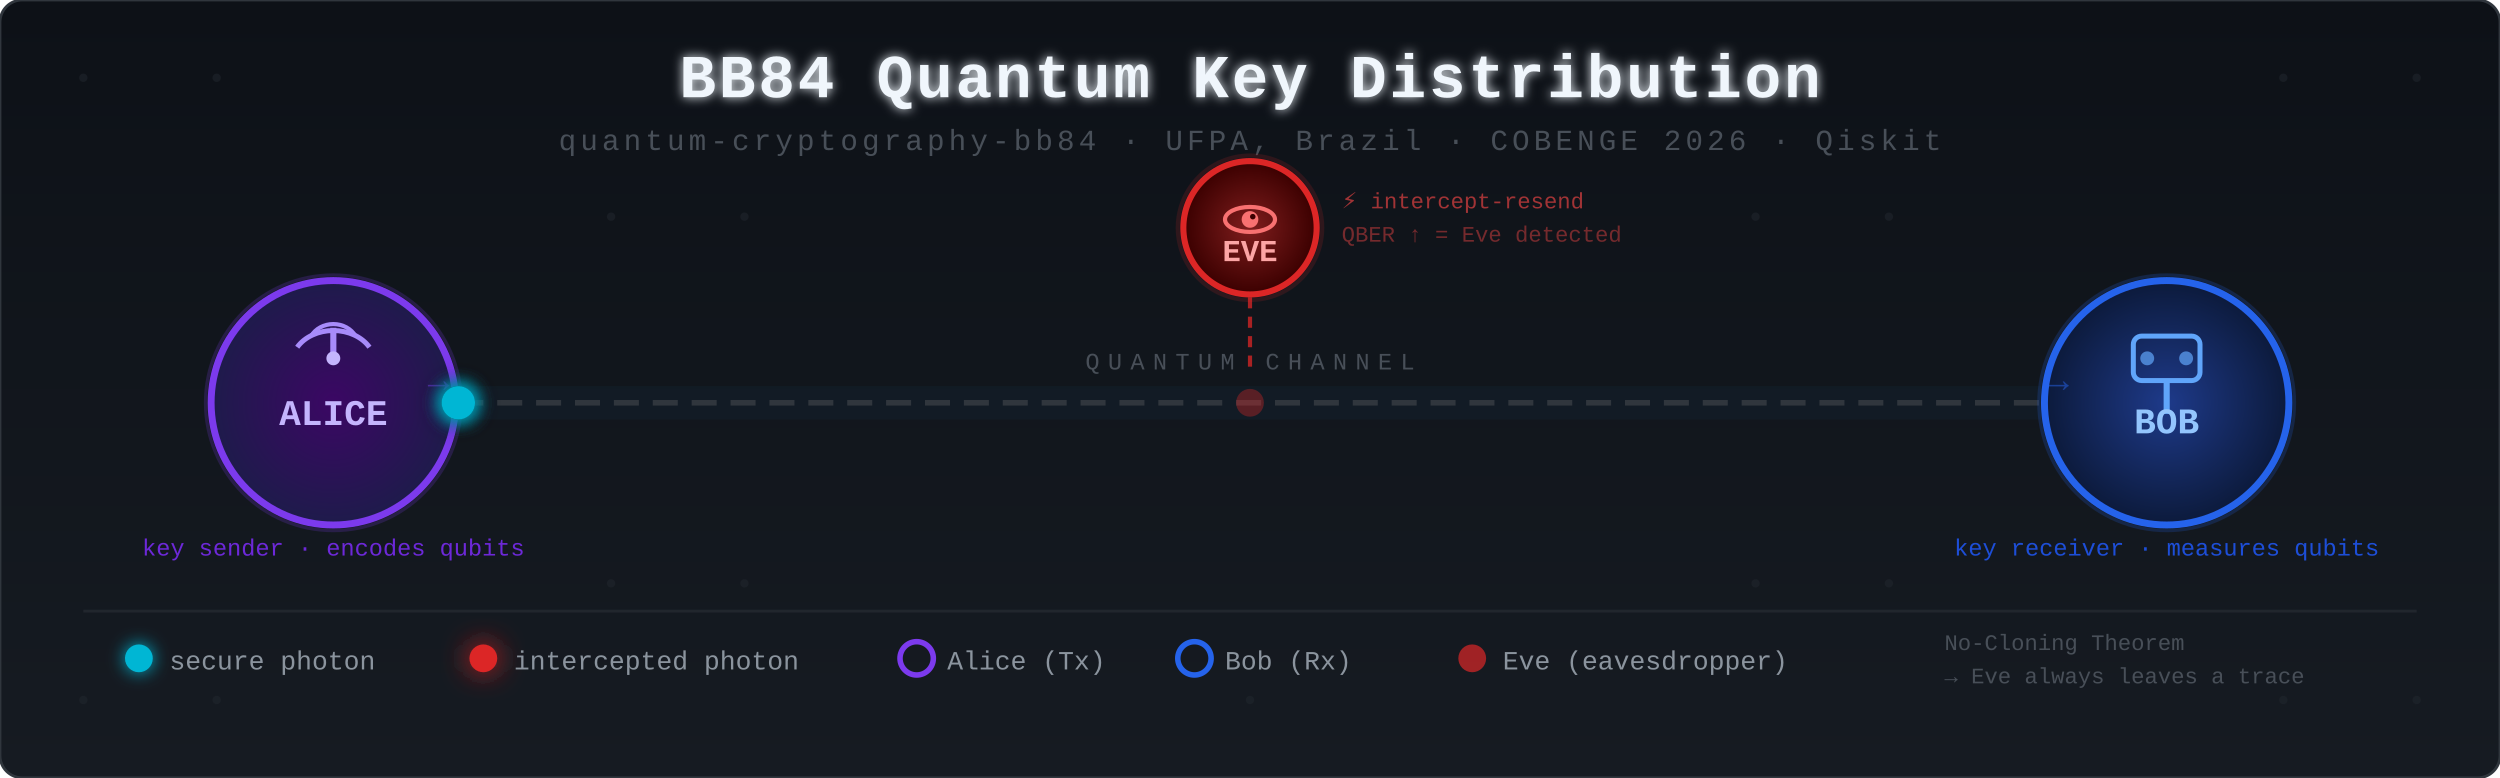
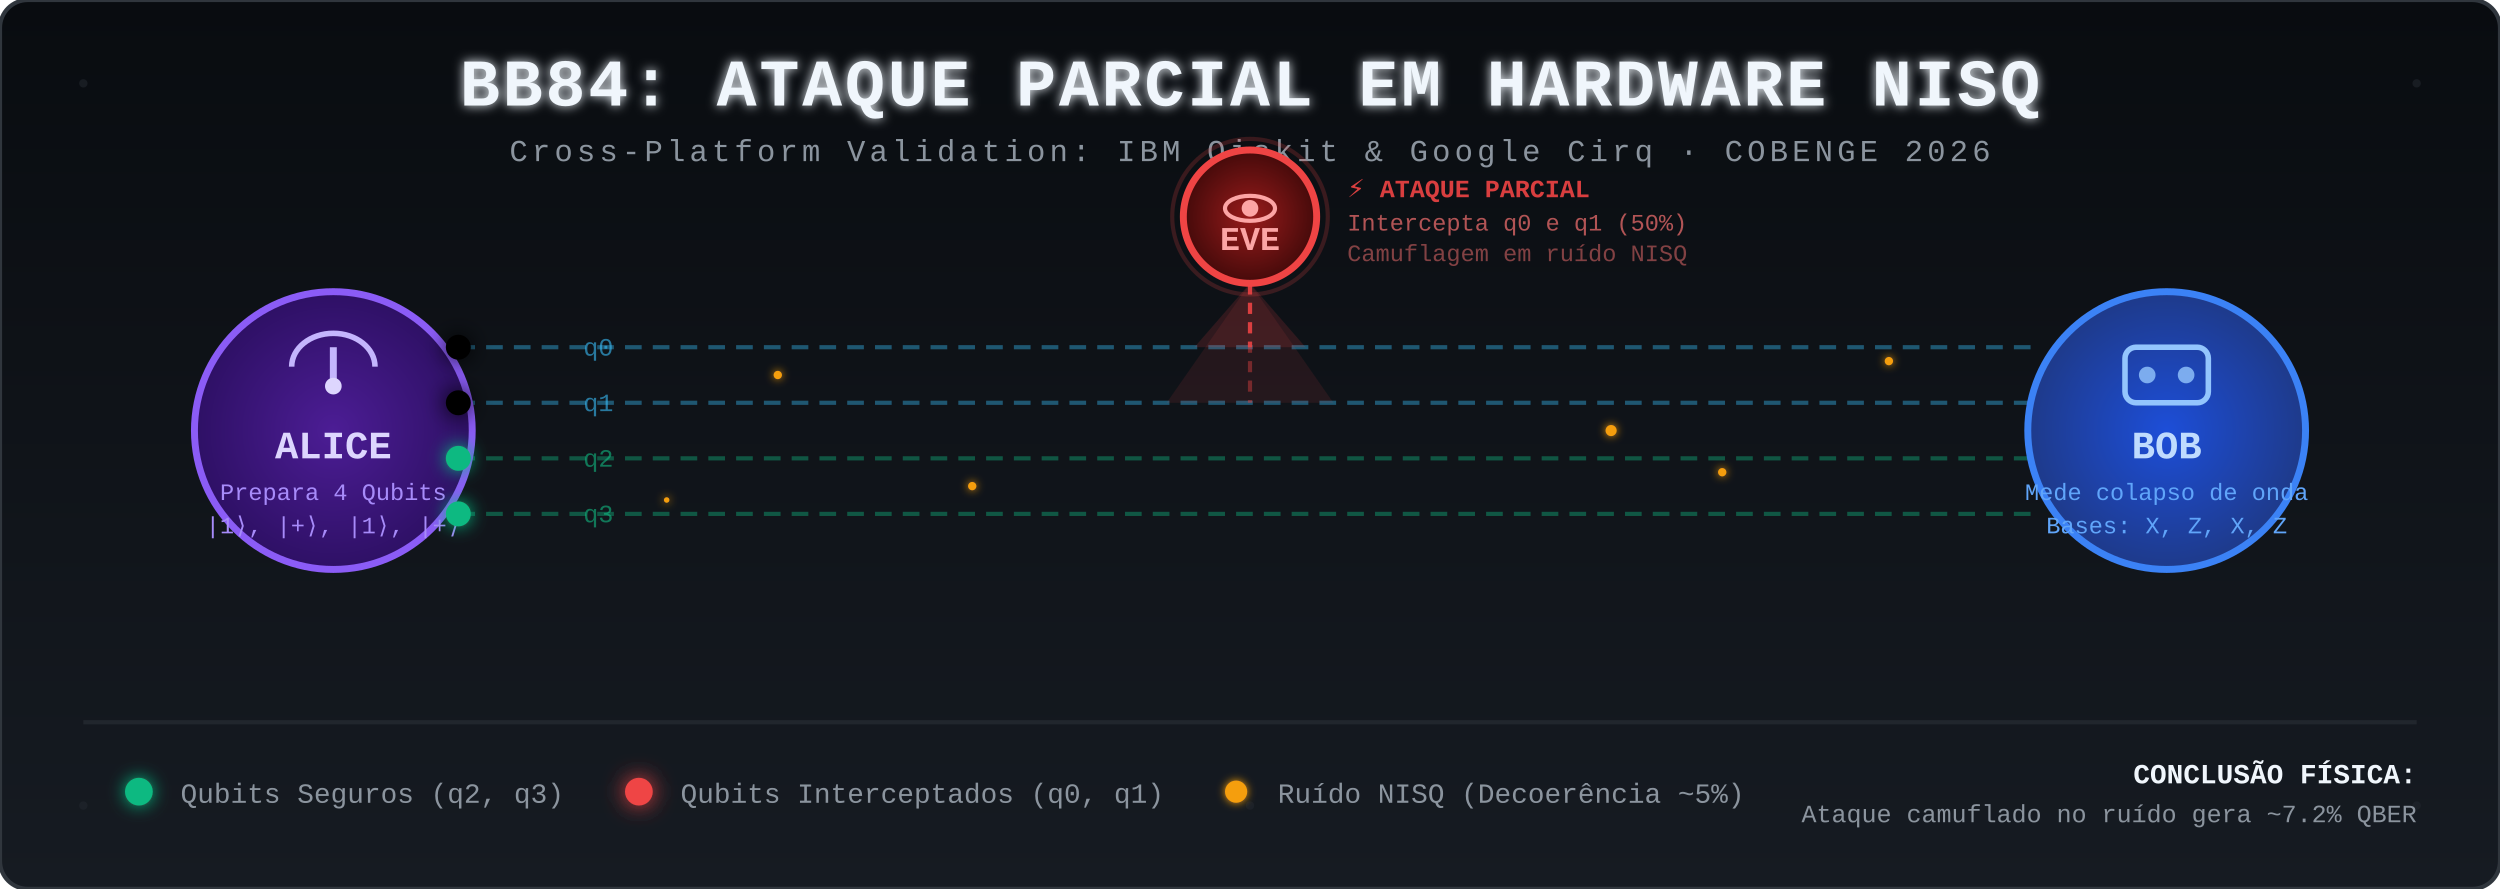
- <svg xmlns="http://www.w3.org/2000/svg" viewBox="0 0 900 280" width="900" height="280">
+ <svg xmlns="http://www.w3.org/2000/svg" viewBox="0 0 900 320" width="900" height="320">
  <defs>
    <linearGradient id="bg-grad" x1="0" y1="0" x2="0" y2="1">
-       <stop offset="0%" stop-color="#0d1117" />
+       <stop offset="0%" stop-color="#090c10" />
      <stop offset="100%" stop-color="#161b22" />
    </linearGradient>
    <radialGradient id="alice-fill" cx="50%" cy="50%" r="50%">
-       <stop offset="0%" stop-color="#3b0764" />
-       <stop offset="100%" stop-color="#1e1b4b" />
+       <stop offset="0%" stop-color="#4c1d95" />
+       <stop offset="100%" stop-color="#2e1065" />
    </radialGradient>
    <radialGradient id="bob-fill" cx="50%" cy="50%" r="50%">
-       <stop offset="0%" stop-color="#1e3a8a" />
-       <stop offset="100%" stop-color="#0c1a3b" />
+       <stop offset="0%" stop-color="#1d4ed8" />
+       <stop offset="100%" stop-color="#1e3a8a" />
    </radialGradient>
    <radialGradient id="eve-fill" cx="50%" cy="50%" r="50%">
-       <stop offset="0%" stop-color="#7f1d1d" />
-       <stop offset="100%" stop-color="#3b0000" />
+       <stop offset="0%" stop-color="#991b1b" />
+       <stop offset="100%" stop-color="#450a0a" />
    </radialGradient>
-     <filter id="glow-c" x="-80%" y="-80%" width="260%" height="260%">
+     <filter id="glow-secure" x="-100%" y="-100%" width="300%" height="300%">
      <feGaussianBlur in="SourceGraphic" stdDeviation="3" result="blur" />
      <feMerge>
        <feMergeNode in="blur" />
        <feMergeNode in="SourceGraphic" />
      </feMerge>
    </filter>
-     <filter id="glow-r" x="-100%" y="-100%" width="300%" height="300%">
-       <feGaussianBlur in="SourceGraphic" stdDeviation="5" result="blur" />
+     <filter id="glow-hacked" x="-100%" y="-100%" width="300%" height="300%">
+       <feGaussianBlur in="SourceGraphic" stdDeviation="4" result="blur" />
+       <feMerge>
+         <feMergeNode in="blur" />
+         <feMergeNode in="SourceGraphic" />
+       </feMerge>
+     </filter>
+     <filter id="glow-noise" x="-50%" y="-50%" width="200%" height="200%">
+       <feGaussianBlur in="SourceGraphic" stdDeviation="1.5" result="blur" />
      <feMerge>
        <feMergeNode in="blur" />
        <feMergeNode in="SourceGraphic" />
      </feMerge>
    </filter>
    <filter id="title-glow" x="-5%" y="-30%" width="110%" height="160%">
      <feGaussianBlur in="SourceGraphic" stdDeviation="2" result="blur" />
      <feMerge>
        <feMergeNode in="blur" />
        <feMergeNode in="SourceGraphic" />
      </feMerge>
    </filter>
  </defs>
-   <rect width="900" height="280" fill="url(#bg-grad)" rx="8" />
-   <rect width="900" height="280" fill="none" stroke="#30363d" stroke-width="1" rx="8" />
-   <g fill="#21262d" opacity="0.55">
-     <circle cx="30" cy="28" r="1.5" />
-     <circle cx="78" cy="28" r="1.5" />
-     <circle cx="822" cy="28" r="1.5" />
-     <circle cx="870" cy="28" r="1.5" />
-     <circle cx="30" cy="252" r="1.5" />
-     <circle cx="78" cy="252" r="1.5" />
-     <circle cx="822" cy="252" r="1.5" />
-     <circle cx="870" cy="252" r="1.5" />
-     <circle cx="220" cy="78" r="1.5" />
-     <circle cx="268" cy="78" r="1.5" />
-     <circle cx="632" cy="78" r="1.5" />
-     <circle cx="680" cy="78" r="1.5" />
-     <circle cx="220" cy="210" r="1.5" />
-     <circle cx="268" cy="210" r="1.5" />
-     <circle cx="632" cy="210" r="1.5" />
-     <circle cx="680" cy="210" r="1.5" />
-     <circle cx="450" cy="28" r="1.5" />
-     <circle cx="450" cy="252" r="1.5" />
+   <rect width="900" height="320" fill="url(#bg-grad)" rx="10" />
+   <rect width="900" height="320" fill="none" stroke="#30363d" stroke-width="1.5" rx="10" />
+   <g fill="#21262d" opacity="0.6">
+     <circle cx="30" cy="30" r="1.5" />
+     <circle cx="870" cy="30" r="1.5" />
+     <circle cx="30" cy="290" r="1.5" />
+     <circle cx="870" cy="290" r="1.5" />
+     <circle cx="450" cy="30" r="1.5" />
+     <circle cx="450" cy="290" r="1.5" />
  </g>
-   <text x="450" y="35" text-anchor="middle" font-family="'Courier New', Courier, monospace" font-size="22" font-weight="bold" fill="#f0f6fc" letter-spacing="1" filter="url(#title-glow)">BB84 Quantum Key Distribution</text>
-   <text x="450" y="54" text-anchor="middle" font-family="'Courier New', Courier, monospace" font-size="10.5" fill="#484f58" letter-spacing="1.5">
-     quantum-cryptography-bb84  ·  UFPA, Brazil  ·  COBENGE 2026  ·  Qiskit
+   <text x="450" y="38" text-anchor="middle" font-family="'Courier New', Courier, monospace" font-size="24" font-weight="bold" fill="#f0f6fc" letter-spacing="1" filter="url(#title-glow)">BB84: ATAQUE PARCIAL EM HARDWARE NISQ</text>
+   <text x="450" y="58" text-anchor="middle" font-family="'Courier New', Courier, monospace" font-size="11" fill="#8b949e" letter-spacing="1.5">
+     Cross-Platform Validation: IBM Qiskit &amp; Google Cirq  ·  COBENGE 2026
  </text>
-   <line x1="165" y1="145" x2="735" y2="145" stroke="#0ea5e9" stroke-width="12" opacity="0.04" />
-   <line x1="165" y1="145" x2="735" y2="145" stroke="#30363d" stroke-width="2" stroke-dasharray="9,5" />
-   <text x="450" y="133" text-anchor="middle" font-family="'Courier New', Courier, monospace" font-size="8.5" fill="#484f58" letter-spacing="3">QUANTUM  CHANNEL</text>
-   <circle cx="450" cy="82" r="26" fill="none" stroke="#dc2626" stroke-width="1.5" opacity="0.15">
-     <animate attributeName="r" values="26;44" dur="2.4s" repeatCount="indefinite" />
-     <animate attributeName="opacity" values="0.5;0" dur="2.4s" repeatCount="indefinite" />
+   <g stroke-width="1.5" opacity="0.4" stroke-dasharray="6,4">
+     <line x1="165" y1="125" x2="735" y2="125" stroke="#38bdf8" />
+     <line x1="165" y1="145" x2="735" y2="145" stroke="#38bdf8" />
+     <line x1="165" y1="165" x2="735" y2="165" stroke="#10b981" />
+     <line x1="165" y1="185" x2="735" y2="185" stroke="#10b981" />
+   </g>
+   <text x="210" y="128" font-family="'Courier New', Courier, monospace" font-size="9" fill="#38bdf8" opacity="0.6">q0</text>
+   <text x="210" y="148" font-family="'Courier New', Courier, monospace" font-size="9" fill="#38bdf8" opacity="0.6">q1</text>
+   <text x="210" y="168" font-family="'Courier New', Courier, monospace" font-size="9" fill="#10b981" opacity="0.6">q2</text>
+   <text x="210" y="188" font-family="'Courier New', Courier, monospace" font-size="9" fill="#10b981" opacity="0.6">q3</text>
+   <g fill="#f59e0b" filter="url(#glow-noise)">
+     <circle cx="280" cy="135" r="1.5">
+       <animate attributeName="opacity" values="0.1;0.8;0.1" dur="2s" repeatCount="indefinite" />
+     </circle>
+     <circle cx="350" cy="175" r="1.5">
+       <animate attributeName="opacity" values="0.1;0.8;0.1" dur="3s" repeatCount="indefinite" />
+     </circle>
+     <circle cx="580" cy="155" r="2.0">
+       <animate attributeName="opacity" values="0.2;1;0.2" dur="1.5s" repeatCount="indefinite" />
+     </circle>
+     <circle cx="680" cy="130" r="1.5">
+       <animate attributeName="opacity" values="0.1;0.9;0.1" dur="2.5s" repeatCount="indefinite" />
+     </circle>
+     <circle cx="240" cy="180" r="1.0">
+       <animate attributeName="opacity" values="0;0.7;0" dur="2.2s" repeatCount="indefinite" />
+     </circle>
+     <circle cx="620" cy="170" r="1.5">
+       <animate attributeName="opacity" values="0;0.8;0" dur="1.8s" repeatCount="indefinite" />
+     </circle>
+   </g>
+   <path d="M 450 102 L 430 125 L 470 125 Z" fill="#ef4444" opacity="0.15" />
+   <path d="M 450 102 L 420 145 L 480 145 Z" fill="#ef4444" opacity="0.10" />
+   <line x1="450" y1="102" x2="450" y2="125" stroke="#ef4444" stroke-width="1.5" stroke-dasharray="4,3" opacity="0.8" />
+   <line x1="450" y1="102" x2="450" y2="145" stroke="#ef4444" stroke-width="1.5" stroke-dasharray="4,3" opacity="0.4" />
+   <circle cx="450" cy="78" r="28" fill="none" stroke="#ef4444" stroke-width="1.5" opacity="0.2">
+     <animate attributeName="r" values="28;45" dur="2.5s" repeatCount="indefinite" />
+     <animate attributeName="opacity" values="0.5;0" dur="2.5s" repeatCount="indefinite" />
  </circle>
-   <line x1="450" y1="107" x2="450" y2="133" stroke="#dc2626" stroke-width="1.5" stroke-dasharray="4,3" opacity="0.75" />
-   <circle cx="450" cy="145" r="5" fill="#dc2626" opacity="0.35">
-     <animate attributeName="r" values="4;10;4" dur="2.4s" repeatCount="indefinite" />
-     <animate attributeName="opacity" values="0.35;0.75;0.35" dur="2.4s" repeatCount="indefinite" />
+   <circle cx="450" cy="78" r="24" fill="url(#eve-fill)" stroke="#ef4444" stroke-width="2.5" />
+   <ellipse cx="450" cy="75" rx="9" ry="4.5" fill="none" stroke="#fca5a5" stroke-width="1.5" />
+   <circle cx="450" cy="75" r="3" fill="#fca5a5" />
+   <text x="450" y="90" text-anchor="middle" font-family="'Courier New', Courier, monospace" font-size="12" font-weight="bold" fill="#fca5a5">EVE</text>
+   <text x="485" y="71" font-family="'Courier New', Courier, monospace" font-size="9" font-weight="bold" fill="#ef4444" opacity="0.9">⚡ ATAQUE PARCIAL</text>
+   <text x="485" y="83" font-family="'Courier New', Courier, monospace" font-size="8.5" fill="#f87171" opacity="0.7">Intercepta q0 e q1 (50%)</text>
+   <text x="485" y="94" font-family="'Courier New', Courier, monospace" font-size="8.5" fill="#f87171" opacity="0.5">Camuflagem em ruído NISQ</text>
+   <circle cx="120" cy="155" r="50" fill="url(#alice-fill)" stroke="#8b5cf6" stroke-width="2.5" />
+   <line x1="120" y1="139" x2="120" y2="125" stroke="#c4b5fd" stroke-width="2.5" />
+   <path d="M 105 132 A 15 12 0 0 1 135 132" fill="none" stroke="#c4b5fd" stroke-width="2" />
+   <circle cx="120" cy="139" r="3" fill="#ddd6fe" />
+   <text x="120" y="165" text-anchor="middle" font-family="'Courier New', Courier, monospace" font-size="14" font-weight="bold" fill="#ddd6fe">ALICE</text>
+   <text x="120" y="180" text-anchor="middle" font-family="'Courier New', Courier, monospace" font-size="8.5" fill="#a78bfa">Prepara 4 Qubits</text>
+   <text x="120" y="192" text-anchor="middle" font-family="'Courier New', Courier, monospace" font-size="8.5" fill="#a78bfa">|1⟩, |+⟩, |1⟩, |+⟩</text>
+   <circle cx="780" cy="155" r="50" fill="url(#bob-fill)" stroke="#3b82f6" stroke-width="2.5" />
+   <rect x="765" y="125" width="30" height="20" rx="4" fill="none" stroke="#93c5fd" stroke-width="2" />
+   <circle cx="773" cy="135" r="3" fill="#93c5fd" opacity="0.8" />
+   <circle cx="787" cy="135" r="3" fill="#93c5fd" opacity="0.8" />
+   <text x="780" y="165" text-anchor="middle" font-family="'Courier New', Courier, monospace" font-size="14" font-weight="bold" fill="#bfdbfe">BOB</text>
+   <text x="780" y="180" text-anchor="middle" font-family="'Courier New', Courier, monospace" font-size="8.5" fill="#60a5fa">Mede colapso de onda</text>
+   <text x="780" y="192" text-anchor="middle" font-family="'Courier New', Courier, monospace" font-size="8.5" fill="#60a5fa">Bases: X, Z, X, Z</text>
+   <circle cx="165" cy="125" r="4.5" filter="url(#glow-hacked)">
+     <animateTransform attributeName="transform" type="translate" values="0 0; 285 0; 285 0; 570 0" keyTimes="0; 0.45; 0.55; 1" dur="3s" repeatCount="indefinite" begin="0s" />
+     <animate attributeName="fill" values="#0ea5e9; #0ea5e9; #facc15; #ef4444" keyTimes="0; 0.45; 0.50; 0.55" dur="3s" repeatCount="indefinite" begin="0s" />
  </circle>
-   <circle cx="450" cy="82" r="24" fill="url(#eve-fill)" stroke="#dc2626" stroke-width="2.2" />
-   <ellipse cx="450" cy="79" rx="9" ry="4.5" fill="none" stroke="#f87171" stroke-width="1.5" />
-   <circle cx="450" cy="79" r="3" fill="#f87171" />
-   <circle cx="451" cy="78" r="1" fill="#3b0000" />
-   <text x="450" y="94" text-anchor="middle" font-family="'Courier New', Courier, monospace" font-size="11" font-weight="bold" fill="#fca5a5">EVE</text>
-   <text x="483" y="75" font-family="'Courier New', Courier, monospace" font-size="8" fill="#ef4444" opacity="0.65">⚡ intercept-resend</text>
-   <text x="483" y="87" font-family="'Courier New', Courier, monospace" font-size="8" fill="#ef4444" opacity="0.45">QBER ↑ = Eve detected</text>
-   <circle cx="120" cy="145" r="46" fill="none" stroke="#7c3aed" stroke-width="1.2" opacity="0.2">
-     <animate attributeName="r" values="46;62;46" dur="5s" repeatCount="indefinite" />
-     <animate attributeName="opacity" values="0.3;0;0.3" dur="5s" repeatCount="indefinite" />
+   <circle cx="165" cy="145" r="4.5" filter="url(#glow-hacked)">
+     <animateTransform attributeName="transform" type="translate" values="0 0; 285 0; 285 0; 570 0" keyTimes="0; 0.45; 0.55; 1" dur="3s" repeatCount="indefinite" begin="1.5s" />
+     <animate attributeName="fill" values="#0ea5e9; #0ea5e9; #facc15; #ef4444" keyTimes="0; 0.45; 0.50; 0.55" dur="3s" repeatCount="indefinite" begin="1.5s" />
  </circle>
-   <circle cx="120" cy="145" r="44" fill="url(#alice-fill)" stroke="#7c3aed" stroke-width="2.5" />
-   <line x1="120" y1="129" x2="120" y2="118" stroke="#a78bfa" stroke-width="2.2" />
-   <path d="M 107 125 A 15 12 0 0 1 133 125" fill="none" stroke="#a78bfa" stroke-width="1.8" />
-   <path d="M 112 121 A 9  8  0 0 1 128 121" fill="none" stroke="#a78bfa" stroke-width="1.5" />
-   <circle cx="120" cy="129" r="2.5" fill="#c4b5fd" />
-   <text x="120" y="153" text-anchor="middle" font-family="'Courier New', Courier, monospace" font-size="13" font-weight="bold" fill="#c4b5fd">ALICE</text>
-   <text x="120" y="200" text-anchor="middle" font-family="'Courier New', Courier, monospace" font-size="8.5" fill="#6d28d9">key sender · encodes qubits</text>
-   <text x="154" y="141" font-family="'Courier New', Courier, monospace" font-size="13" fill="#7c3aed" opacity="0.5">→</text>
-   <circle cx="780" cy="145" r="46" fill="none" stroke="#2563eb" stroke-width="1.2" opacity="0.2">
-     <animate attributeName="r" values="46;62;46" dur="5s" repeatCount="indefinite" begin="2.5s" />
-     <animate attributeName="opacity" values="0.3;0;0.3" dur="5s" repeatCount="indefinite" begin="2.5s" />
+   <circle cx="165" cy="165" r="4.5" fill="#10b981" filter="url(#glow-secure)">
+     <animateTransform attributeName="transform" type="translate" from="0 0" to="570 0" dur="3s" repeatCount="indefinite" begin="0.5s" />
  </circle>
-   <circle cx="780" cy="145" r="44" fill="url(#bob-fill)" stroke="#2563eb" stroke-width="2.5" />
-   <rect x="768" y="121" width="24" height="16" rx="3" fill="none" stroke="#60a5fa" stroke-width="1.8" />
-   <circle cx="773" cy="129" r="2.5" fill="#60a5fa" opacity="0.7" />
-   <circle cx="787" cy="129" r="2.5" fill="#60a5fa" opacity="0.7" />
-   <line x1="780" y1="137" x2="780" y2="149" stroke="#60a5fa" stroke-width="2.2" />
-   <text x="780" y="156" text-anchor="middle" font-family="'Courier New', Courier, monospace" font-size="13" font-weight="bold" fill="#93c5fd">BOB</text>
-   <text x="780" y="200" text-anchor="middle" font-family="'Courier New', Courier, monospace" font-size="8.5" fill="#1d4ed8">key receiver · measures qubits</text>
-   <text x="737" y="141" font-family="'Courier New', Courier, monospace" font-size="13" fill="#2563eb" opacity="0.5">→</text>
-   <circle cx="165" cy="145" r="6" fill="#06b6d4" filter="url(#glow-c)">
-     <animateTransform attributeName="transform" type="translate" from="0 0" to="570 0" dur="3.5s" repeatCount="indefinite" begin="0s" />
+   <circle cx="165" cy="185" r="4.5" fill="#10b981" filter="url(#glow-secure)">
+     <animateTransform attributeName="transform" type="translate" from="0 0" to="570 0" dur="3s" repeatCount="indefinite" begin="2.0s" />
  </circle>
-   <circle cx="165" cy="145" r="6" fill="#06b6d4" filter="url(#glow-c)">
-     <animateTransform attributeName="transform" type="translate" from="0 0" to="570 0" dur="3.5s" repeatCount="indefinite" begin="-0.875s" />
-   </circle>
-   <circle cx="165" cy="145" r="6" filter="url(#glow-r)">
-     <animateTransform attributeName="transform" type="translate" values="0 0; 272 0; 298 0; 570 0" keyTimes="0; 0.44; 0.56; 1" dur="3.5s" repeatCount="indefinite" begin="-1.75s" />
-     <animate attributeName="fill" values="#06b6d4; #06b6d4; #fbbf24; #ef4444; #dc2626; #dc2626" keyTimes="0; 0.42; 0.48; 0.52; 0.58; 1" dur="3.5s" repeatCount="indefinite" begin="-1.75s" />
-     <animate attributeName="r" values="6; 6; 12; 12; 6; 6" keyTimes="0; 0.42; 0.48; 0.56; 0.62; 1" dur="3.5s" repeatCount="indefinite" begin="-1.75s" />
-   </circle>
-   <circle cx="165" cy="145" r="6" fill="#06b6d4" filter="url(#glow-c)">
-     <animateTransform attributeName="transform" type="translate" from="0 0" to="570 0" dur="3.5s" repeatCount="indefinite" begin="-2.625s" />
-   </circle>
-   <line x1="30" y1="220" x2="870" y2="220" stroke="#21262d" stroke-width="1" />
-   <circle cx="50" cy="237" r="5" fill="#06b6d4" filter="url(#glow-c)" />
-   <text x="61" y="241" font-family="'Courier New', Courier, monospace" font-size="9.5" fill="#8b949e">secure photon</text>
-   <circle cx="174" cy="237" r="5" fill="#dc2626" filter="url(#glow-r)" />
-   <text x="185" y="241" font-family="'Courier New', Courier, monospace" font-size="9.5" fill="#8b949e">intercepted photon</text>
-   <circle cx="330" cy="237" r="6" fill="none" stroke="#7c3aed" stroke-width="2" />
-   <text x="341" y="241" font-family="'Courier New', Courier, monospace" font-size="9.5" fill="#8b949e">Alice (Tx)</text>
-   <circle cx="430" cy="237" r="6" fill="none" stroke="#2563eb" stroke-width="2" />
-   <text x="441" y="241" font-family="'Courier New', Courier, monospace" font-size="9.5" fill="#8b949e">Bob (Rx)</text>
-   <circle cx="530" cy="237" r="5" fill="#dc2626" opacity="0.7" />
-   <text x="541" y="241" font-family="'Courier New', Courier, monospace" font-size="9.5" fill="#8b949e">Eve (eavesdropper)</text>
-   <text x="700" y="234" font-family="'Courier New', Courier, monospace" font-size="8" fill="#484f58">No-Cloning Theorem</text>
-   <text x="700" y="246" font-family="'Courier New', Courier, monospace" font-size="8" fill="#484f58">→ Eve always leaves a trace</text>
+   <line x1="30" y1="260" x2="870" y2="260" stroke="#21262d" stroke-width="1.5" />
+   <circle cx="50" cy="285" r="5" fill="#10b981" filter="url(#glow-secure)" />
+   <text x="65" y="289" font-family="'Courier New', Courier, monospace" font-size="10" fill="#8b949e">Qubits Seguros (q2, q3)</text>
+   <circle cx="230" cy="285" r="5" fill="#ef4444" filter="url(#glow-hacked)" />
+   <text x="245" y="289" font-family="'Courier New', Courier, monospace" font-size="10" fill="#8b949e">Qubits Interceptados (q0, q1)</text>
+   <circle cx="445" cy="285" r="4" fill="#f59e0b" filter="url(#glow-noise)" />
+   <text x="460" y="289" font-family="'Courier New', Courier, monospace" font-size="10" fill="#8b949e">Ruído NISQ (Decoerência ~5%)</text>
+   <text x="870" y="282" text-anchor="end" font-family="'Courier New', Courier, monospace" font-size="10" font-weight="bold" fill="#f0f6fc">CONCLUSÃO FÍSICA:</text>
+   <text x="870" y="296" text-anchor="end" font-family="'Courier New', Courier, monospace" font-size="9" fill="#8b949e">Ataque camuflado no ruído gera ~7.2% QBER</text>
</svg>
